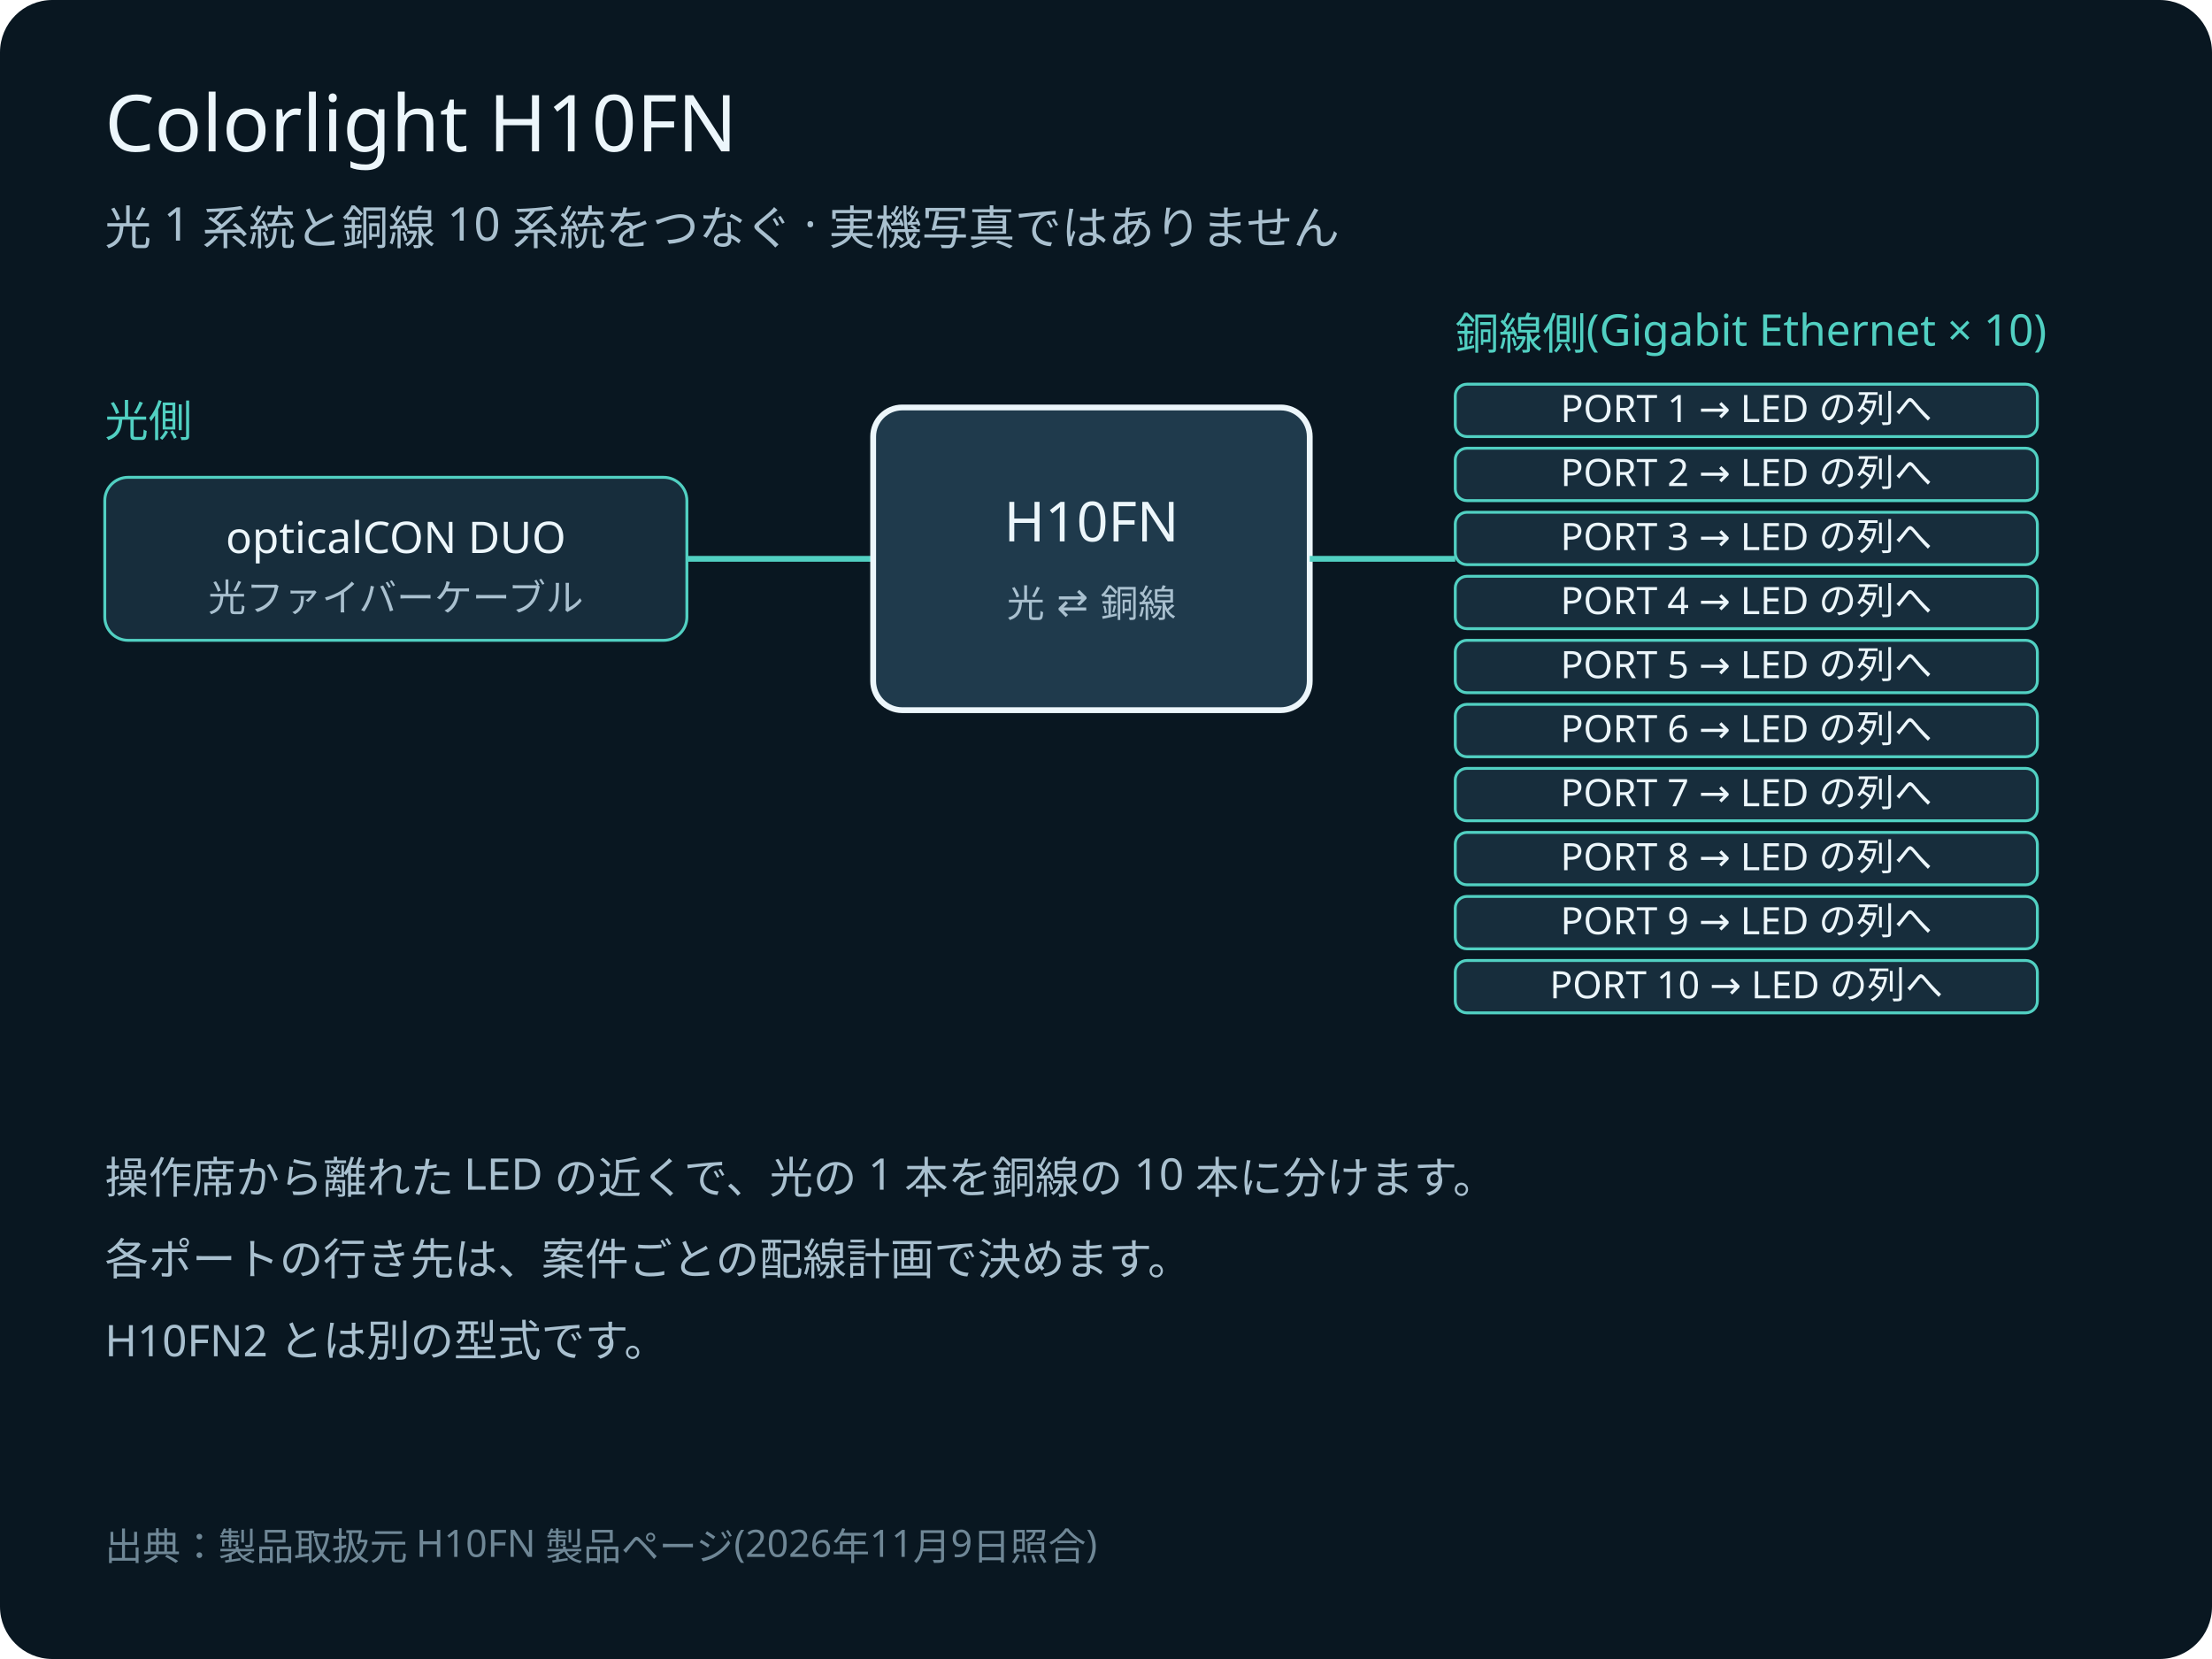
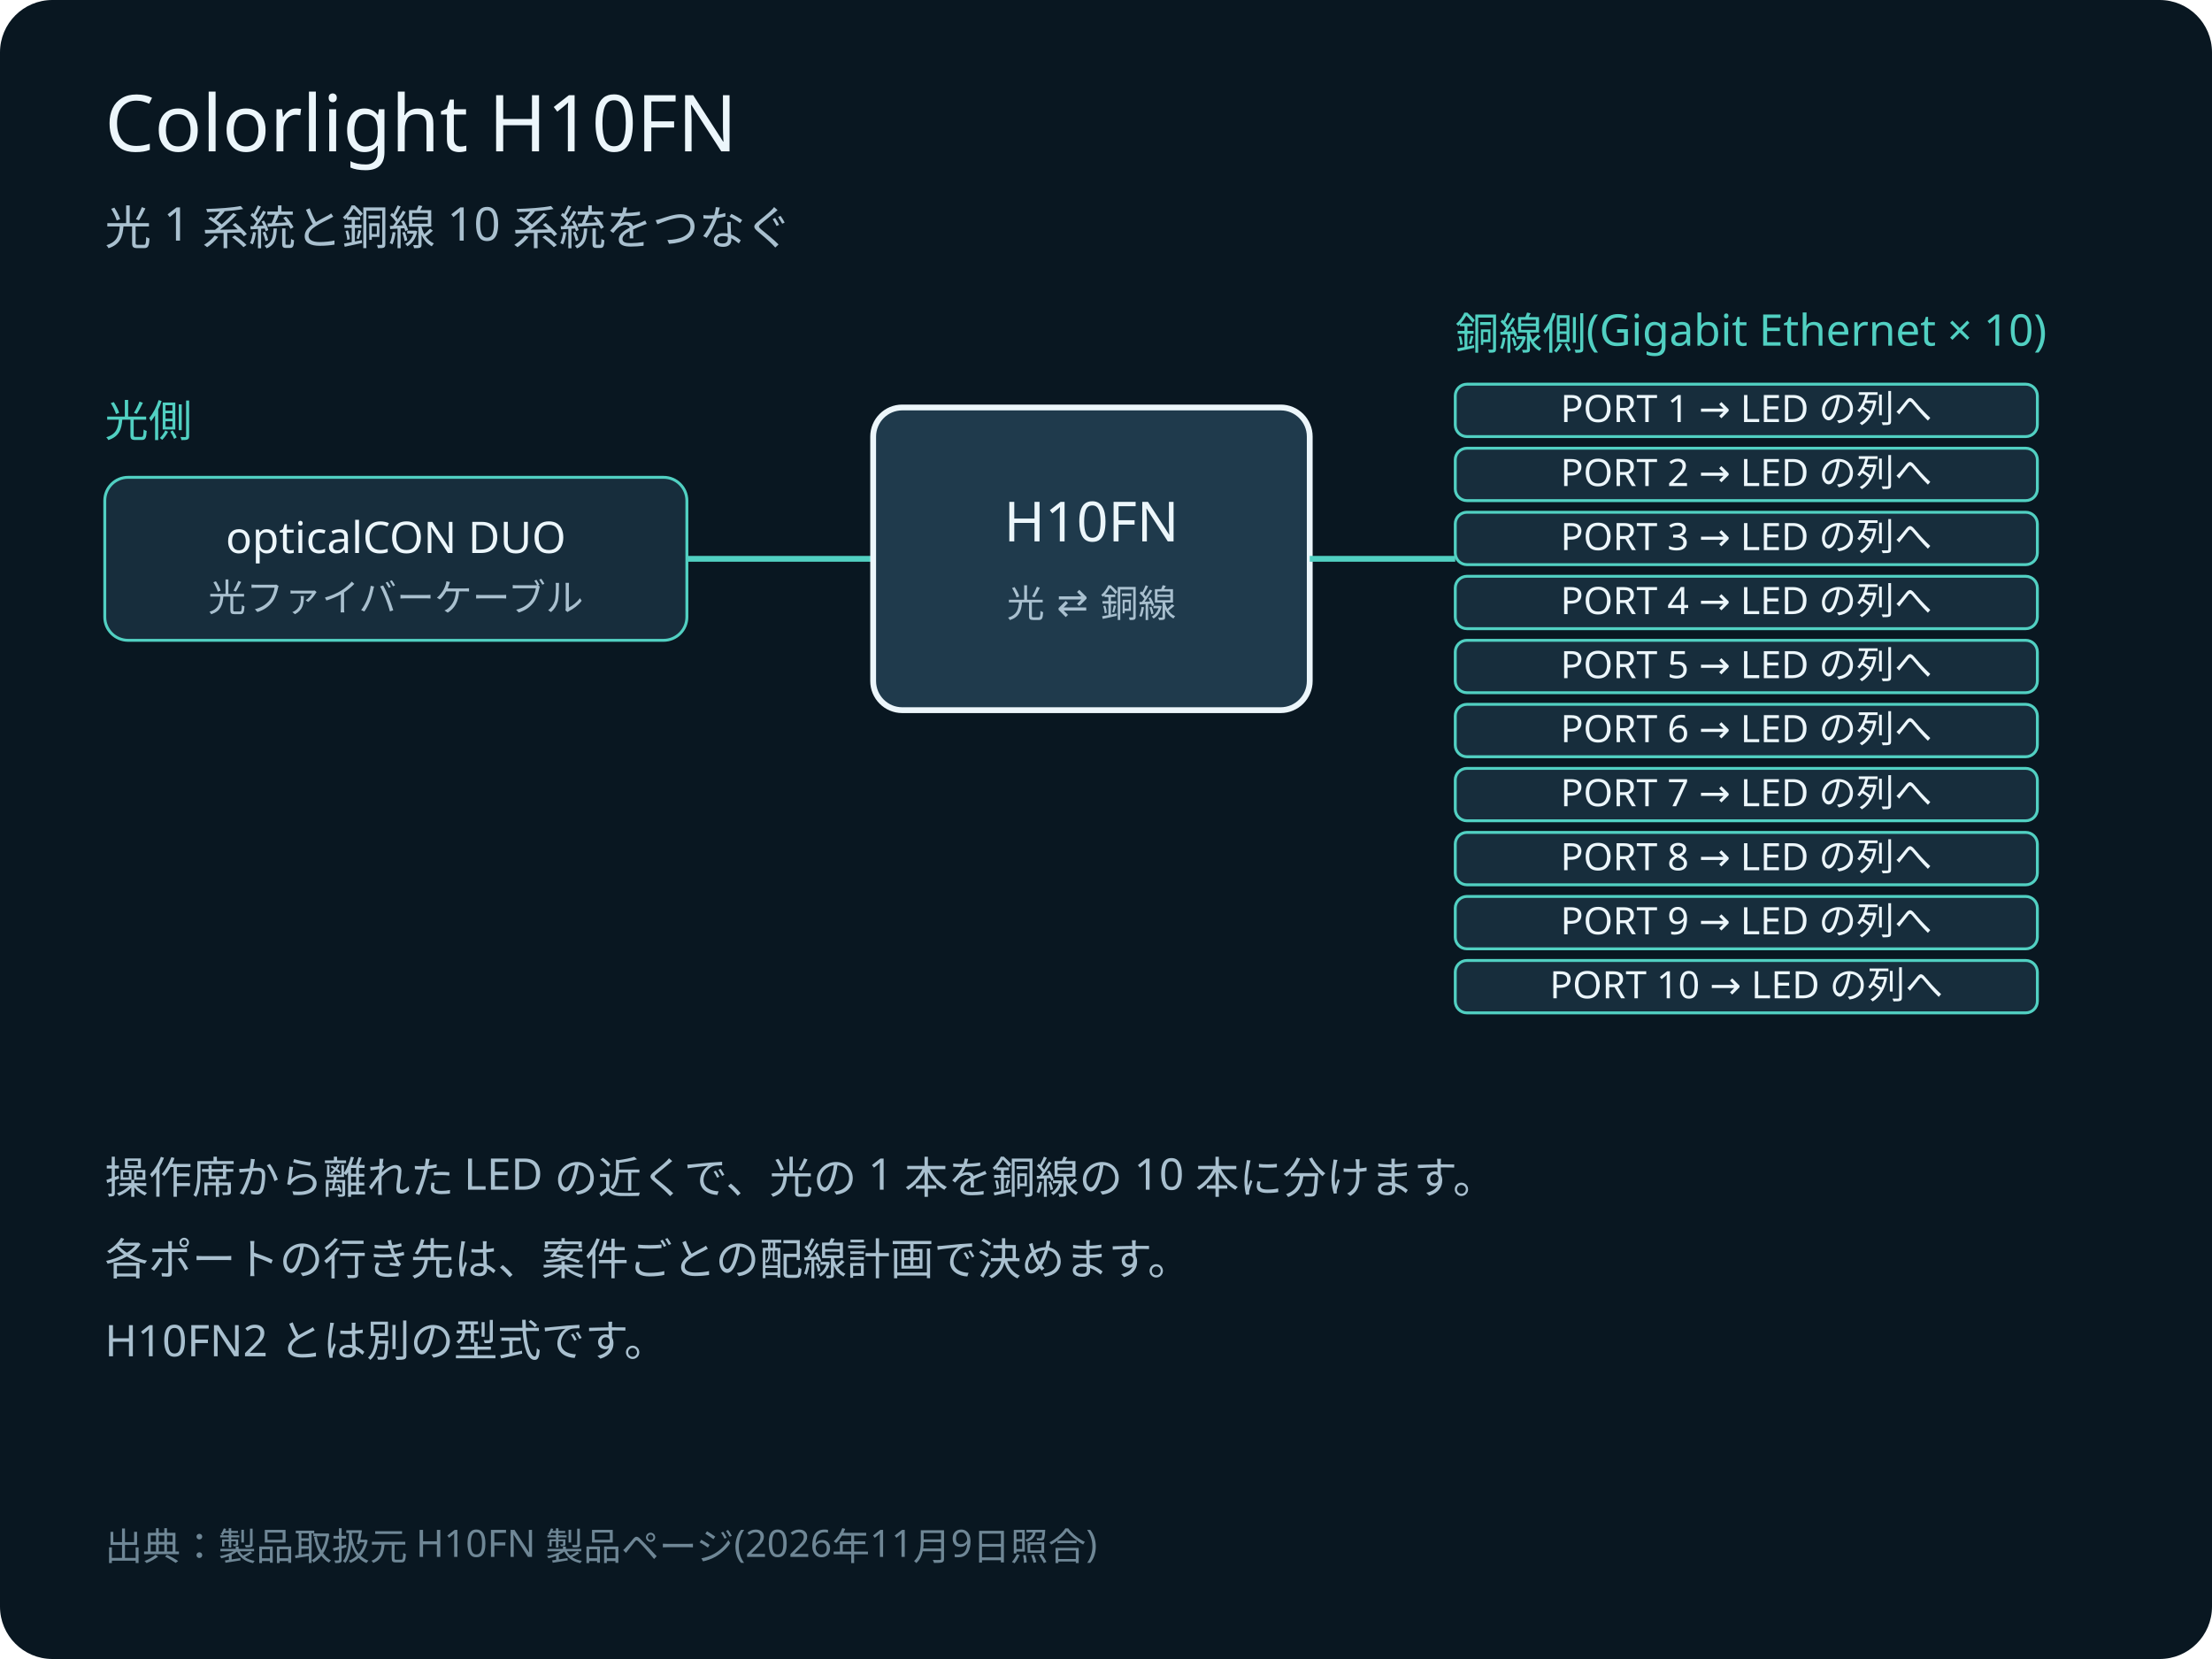
<svg xmlns="http://www.w3.org/2000/svg" width="760" height="570" viewBox="0 0 760 570">
  <rect width="760" height="570" rx="18" fill="#091721" />
  <g font-family="sans-serif" fill="#ecf6fb">
    <text x="36" y="52" font-size="27">Colorlight H10FN</text>
-     <text x="36" y="84" font-size="16" fill="#a9c0cf">光 1 系統と銅線 10 系統をつなぐ · 実機写真ではありません</text>
+     <text x="36" y="84" font-size="16" fill="#a9c0cf">光 1 系統と銅線 10 系統をつなぐ</text>
    <text x="36" y="150" font-size="15" fill="#51d0c2">光側</text>
    <rect x="36" y="164" width="200" height="56" rx="8" fill="#172d3c" stroke="#51d0c2" />
    <text x="136" y="190" font-size="15" text-anchor="middle">opticalCON DUO</text>
    <text x="136" y="210" font-size="13" text-anchor="middle" fill="#a9c0cf">光ファイバーケーブル</text>
    <path d="M236 192H300" stroke="#51d0c2" stroke-width="2" />
    <rect x="300" y="140" width="150" height="104" rx="10" fill="#1f3a4c" stroke="#ecf6fb" stroke-width="2" />
    <text x="375" y="186" font-size="19" text-anchor="middle">H10FN</text>
    <text x="375" y="212" font-size="13" text-anchor="middle" fill="#a9c0cf">光 ⇄ 銅線</text>
    <path d="M450 192H500" stroke="#51d0c2" stroke-width="2" />
    <text x="500" y="120" font-size="15" fill="#51d0c2">銅線側(Gigabit Ethernet × 10)</text>
    <g font-size="13">
      <rect x="500" y="132" width="200" height="18" rx="4" fill="#172d3c" stroke="#51d0c2" />
      <text x="600" y="145" text-anchor="middle">PORT 1 → LED の列へ</text>
      <rect x="500" y="154" width="200" height="18" rx="4" fill="#172d3c" stroke="#51d0c2" />
      <text x="600" y="167" text-anchor="middle">PORT 2 → LED の列へ</text>
      <rect x="500" y="176" width="200" height="18" rx="4" fill="#172d3c" stroke="#51d0c2" />
      <text x="600" y="189" text-anchor="middle">PORT 3 → LED の列へ</text>
      <rect x="500" y="198" width="200" height="18" rx="4" fill="#172d3c" stroke="#51d0c2" />
      <text x="600" y="211" text-anchor="middle">PORT 4 → LED の列へ</text>
      <rect x="500" y="220" width="200" height="18" rx="4" fill="#172d3c" stroke="#51d0c2" />
      <text x="600" y="233" text-anchor="middle">PORT 5 → LED の列へ</text>
      <rect x="500" y="242" width="200" height="18" rx="4" fill="#172d3c" stroke="#51d0c2" />
      <text x="600" y="255" text-anchor="middle">PORT 6 → LED の列へ</text>
      <rect x="500" y="264" width="200" height="18" rx="4" fill="#172d3c" stroke="#51d0c2" />
      <text x="600" y="277" text-anchor="middle">PORT 7 → LED の列へ</text>
      <rect x="500" y="286" width="200" height="18" rx="4" fill="#172d3c" stroke="#51d0c2" />
      <text x="600" y="299" text-anchor="middle">PORT 8 → LED の列へ</text>
      <rect x="500" y="308" width="200" height="18" rx="4" fill="#172d3c" stroke="#51d0c2" />
      <text x="600" y="321" text-anchor="middle">PORT 9 → LED の列へ</text>
      <rect x="500" y="330" width="200" height="18" rx="4" fill="#172d3c" stroke="#51d0c2" />
      <text x="600" y="343" text-anchor="middle">PORT 10 → LED の列へ</text>
    </g>
    <text x="36" y="410" font-size="15" fill="#a9c0cf">操作席から離れた LED の近くで、光の 1 本を銅線の 10 本に分けます。</text>
    <text x="36" y="438" font-size="15" fill="#a9c0cf">各ポートの行き先は、案件ごとの配線計画で決めます。</text>
    <text x="36" y="466" font-size="15" fill="#a9c0cf">H10FN2 とは別の型式です。</text>
    <text x="36" y="536" font-size="13" fill="#6f8796">出典：製品取扱元 H10FN 製品ページ(2026年11月9日照合)</text>
  </g>
</svg>
